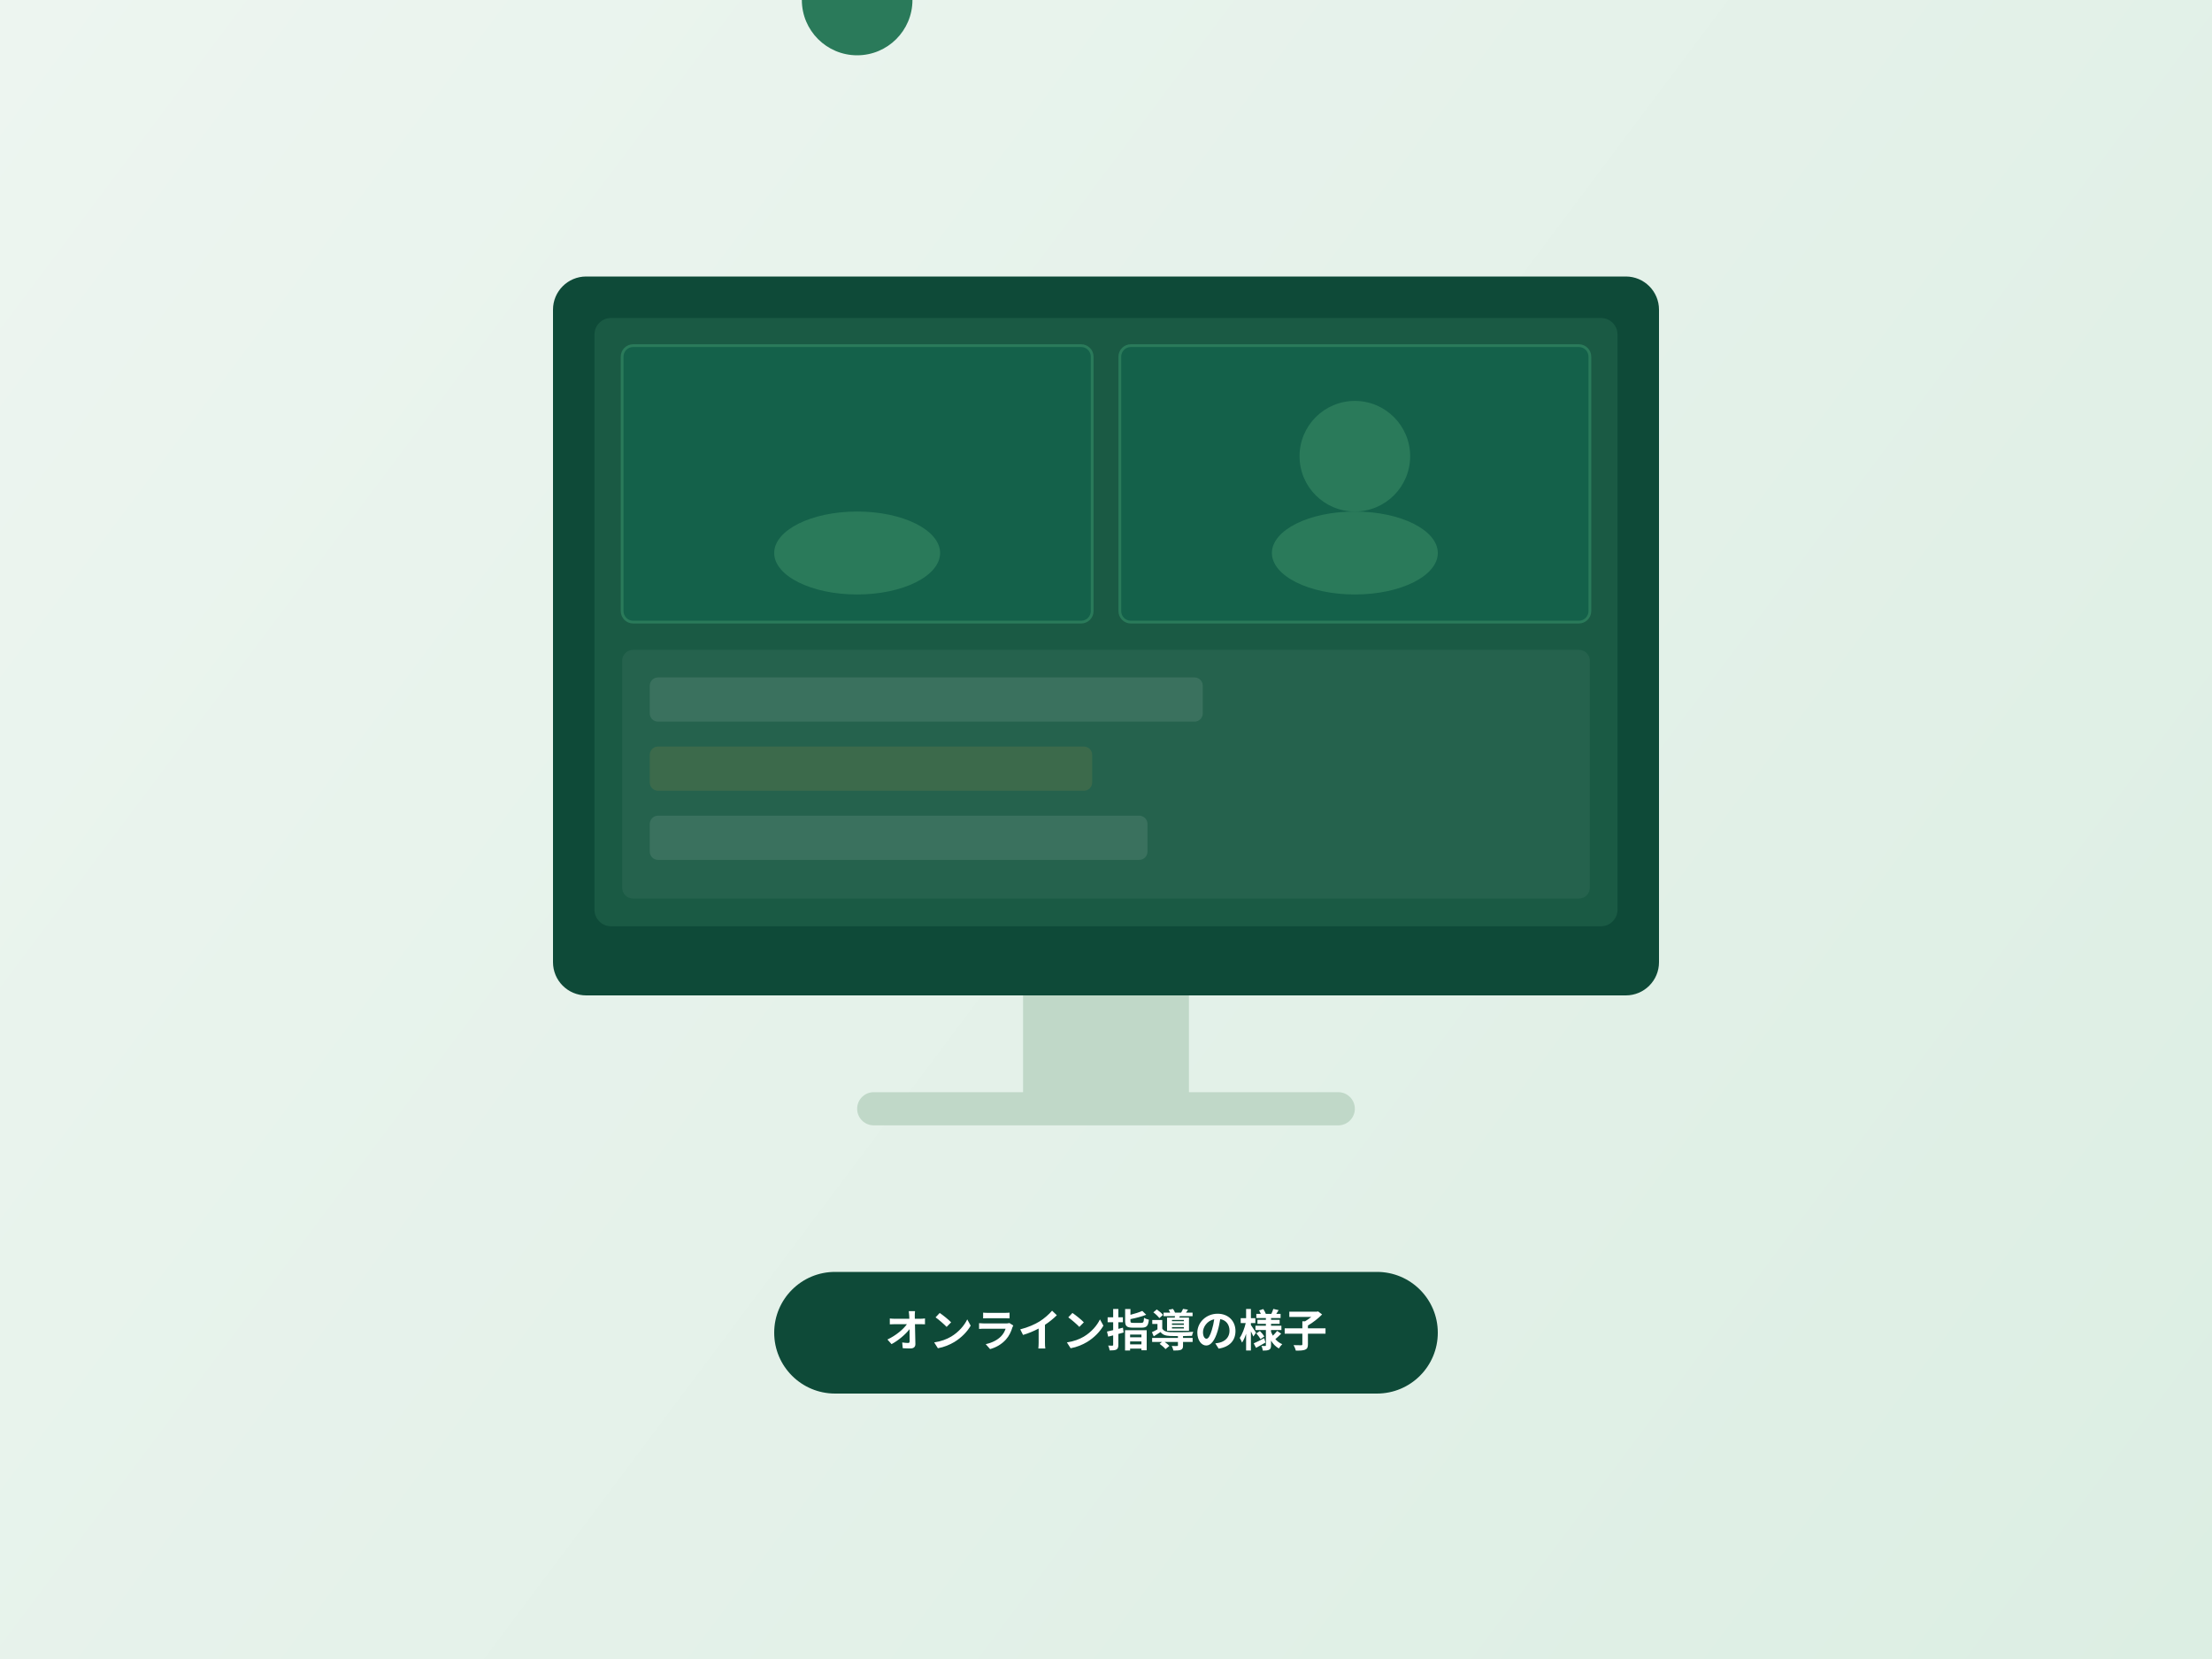
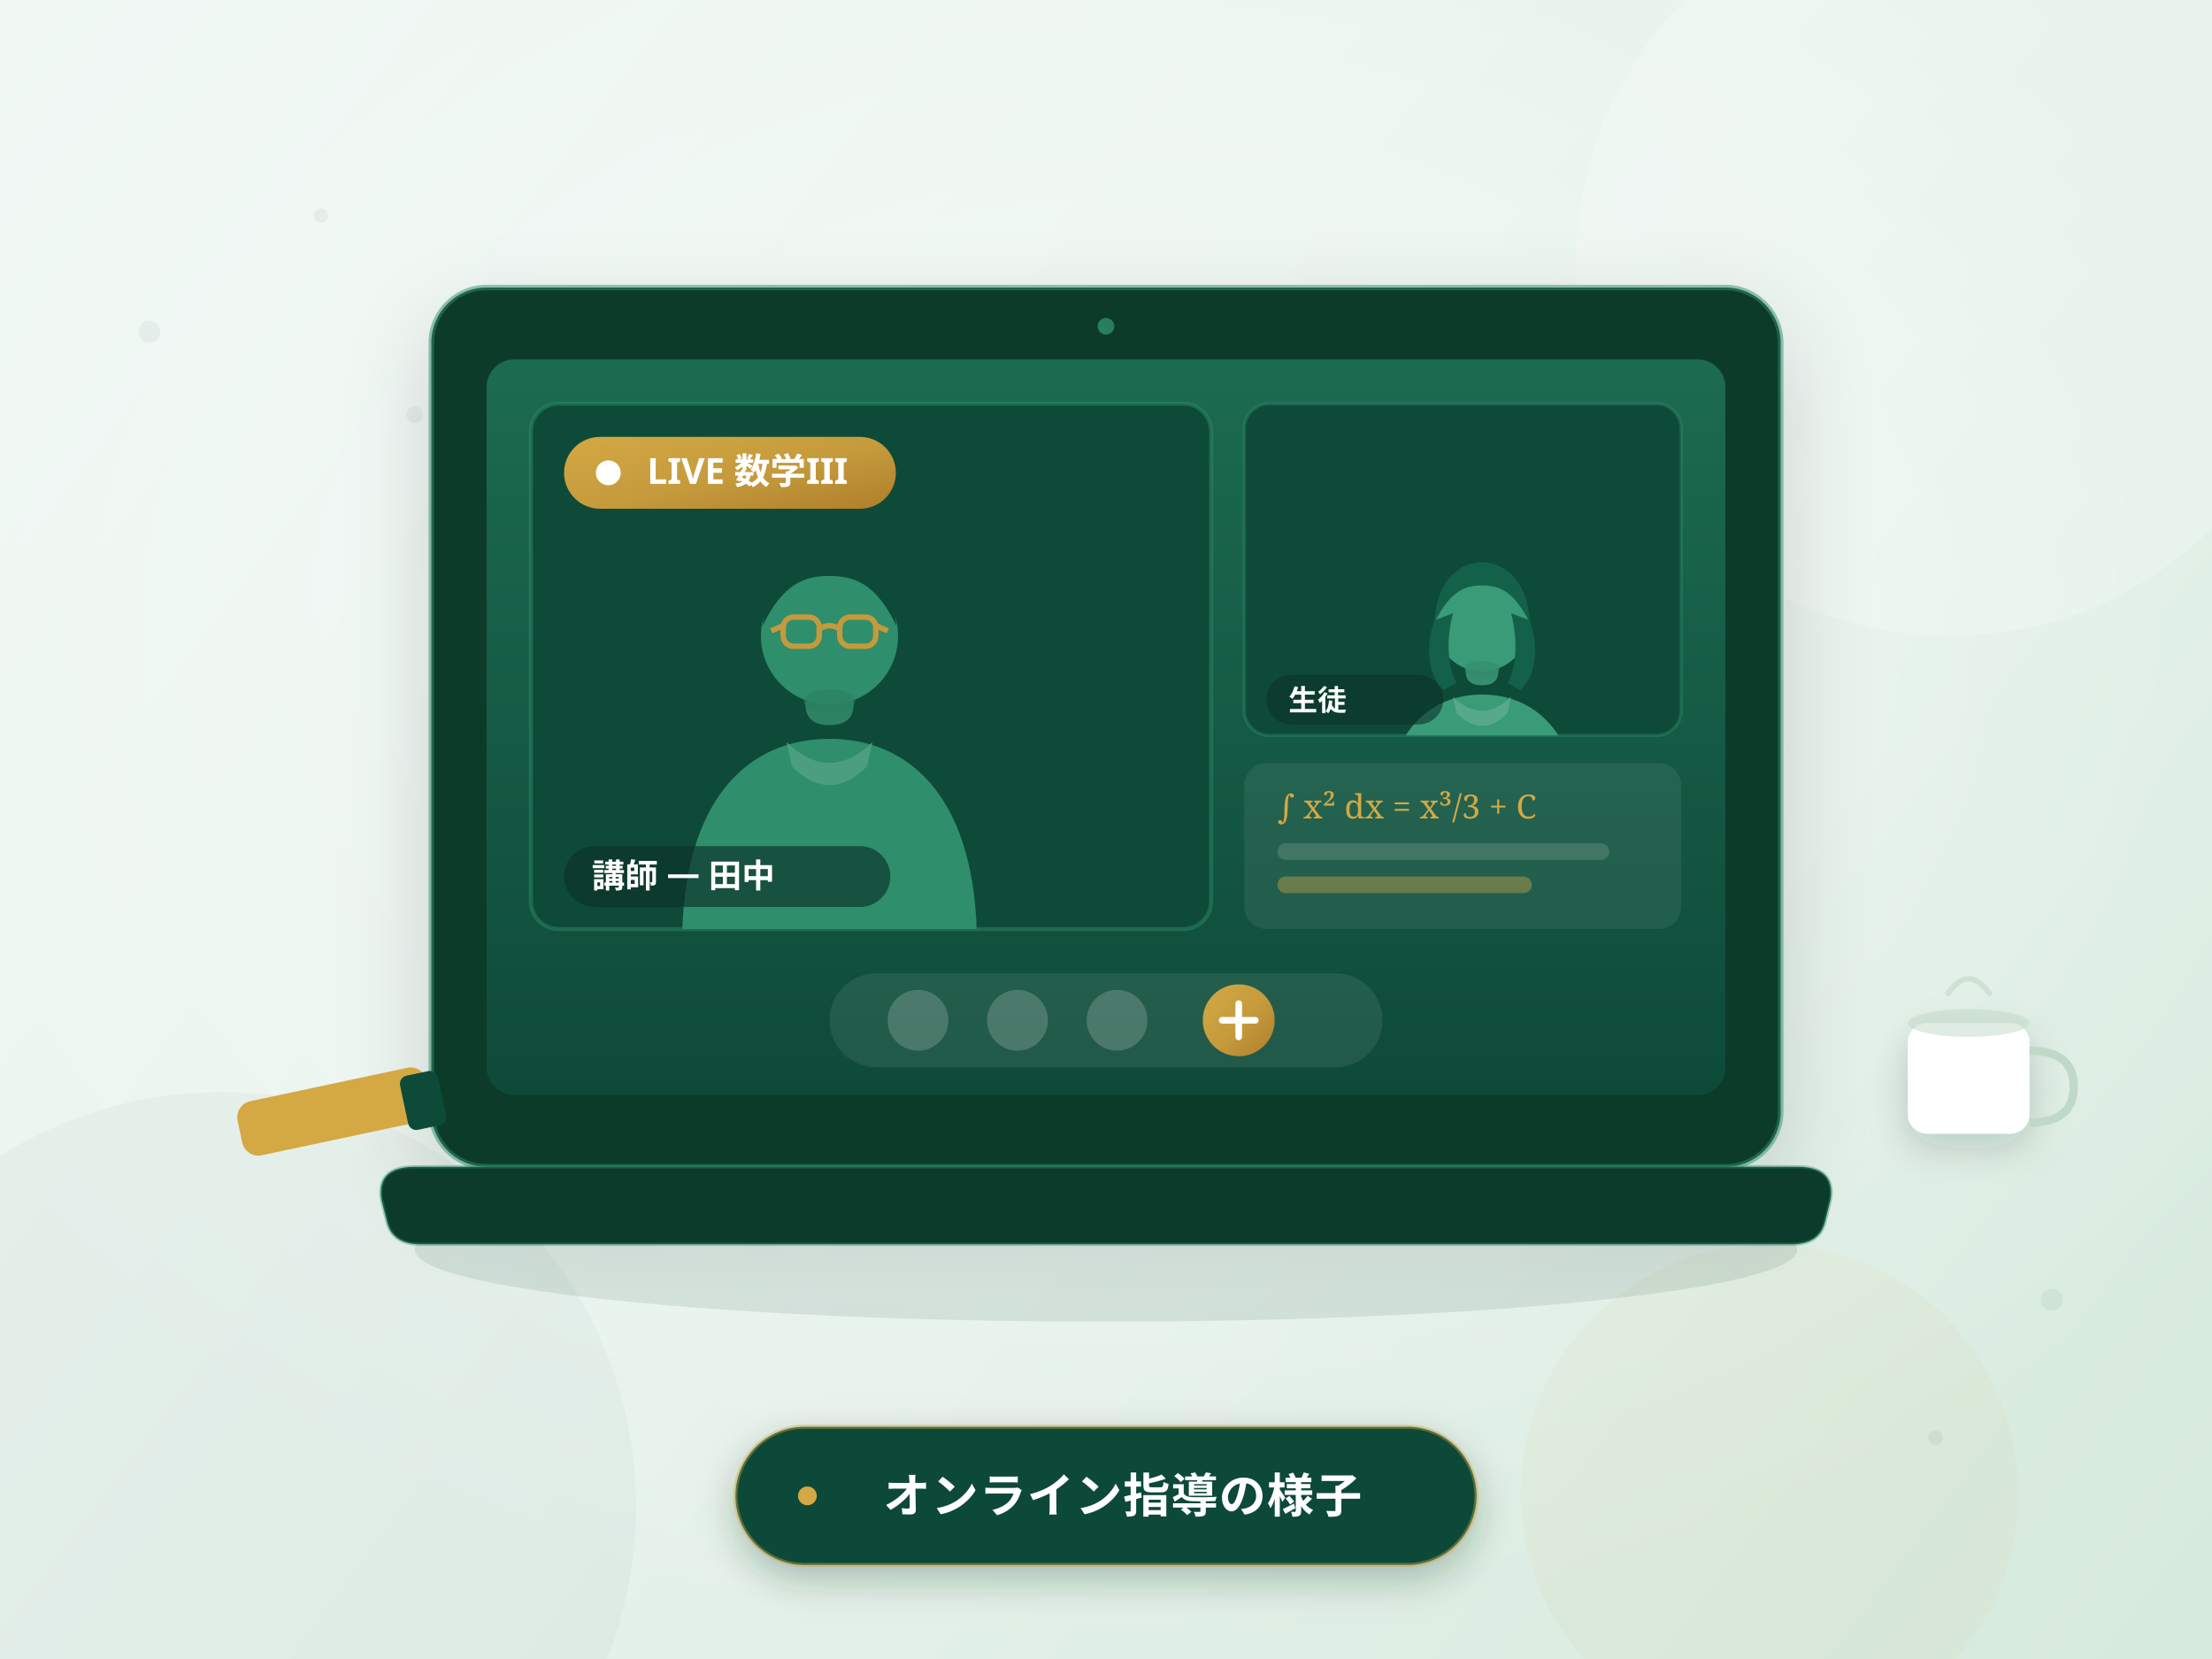
<svg xmlns="http://www.w3.org/2000/svg" viewBox="0 0 800 600" fill="none">
  <defs>
    <linearGradient id="bg1" x1="0" y1="0" x2="800" y2="600" gradientUnits="userSpaceOnUse">
-       <stop offset="0%" stop-color="#EDF5F0" />
-       <stop offset="100%" stop-color="#DCEEE3" />
+       <stop offset="0%" stop-color="#F1F8F4" />
+       <stop offset="55%" stop-color="#E4F1E9" />
+       <stop offset="100%" stop-color="#D6EADD" />
    </linearGradient>
+     <linearGradient id="gold1" x1="0" y1="0" x2="1" y2="1">
+       <stop offset="0%" stop-color="#D4A843" />
+       <stop offset="55%" stop-color="#C49A3C" />
+       <stop offset="100%" stop-color="#B07E2A" />
+     </linearGradient>
+     <linearGradient id="screen1" x1="0" y1="0" x2="0" y2="1">
+       <stop offset="0%" stop-color="#1c6b51" />
+       <stop offset="100%" stop-color="#0E4A38" />
+     </linearGradient>
+     <linearGradient id="paper1" x1="0" y1="0" x2="0" y2="1">
+       <stop offset="0%" stop-color="#ffffff" />
+       <stop offset="100%" stop-color="#F4F9F6" />
+     </linearGradient>
+     <radialGradient id="glow1" cx="50%" cy="38%" r="62%">
+       <stop offset="0%" stop-color="#ffffff" stop-opacity=".55" />
+       <stop offset="100%" stop-color="#ffffff" stop-opacity="0" />
+     </radialGradient>
+     <filter id="soft1" x="-40%" y="-40%" width="180%" height="180%">
+       <feDropShadow dx="0" dy="12" stdDeviation="16" flood-color="#0A3228" flood-opacity=".16" />
+     </filter>
+     <filter id="soft21" x="-50%" y="-50%" width="200%" height="200%">
+       <feDropShadow dx="0" dy="5" stdDeviation="7" flood-color="#0A3228" flood-opacity=".18" />
+     </filter>
+     <filter id="pillS" x="-30%" y="-60%" width="160%" height="260%">
+       <feDropShadow dx="0" dy="5" stdDeviation="7" flood-color="#0A3228" flood-opacity=".28" />
+     </filter>
  </defs>
  <rect width="800" height="600" fill="url(#bg1)" />
-   <rect x="200" y="100" width="400" height="260" rx="12" fill="#0E4A38" />
-   <rect x="215" y="115" width="370" height="220" rx="6" fill="#1a5a44" />
-   <rect x="225" y="125" width="170" height="100" rx="4" fill="#14614A" stroke="#2a7a5a" stroke-width="1" />
-   <circle cx="310" y="165" r="20" fill="#2a7a5a" />
-   <ellipse cx="310" cy="200" rx="30" ry="15" fill="#2a7a5a" />
-   <rect x="405" y="125" width="170" height="100" rx="4" fill="#14614A" stroke="#2a7a5a" stroke-width="1" />
-   <circle cx="490" cy="165" r="20" fill="#2a7a5a" />
-   <ellipse cx="490" cy="200" rx="30" ry="15" fill="#2a7a5a" />
-   <rect x="225" y="235" width="350" height="90" rx="4" fill="rgba(255,255,255,.05)" />
-   <rect x="235" y="245" width="200" height="16" rx="3" fill="rgba(255,255,255,.1)" />
-   <rect x="235" y="270" width="160" height="16" rx="3" fill="rgba(196,154,60,.15)" />
-   <rect x="235" y="295" width="180" height="16" rx="3" fill="rgba(255,255,255,.1)" />
-   <rect x="370" y="360" width="60" height="40" fill="#c0d8c8" />
-   <rect x="310" y="395" width="180" height="12" rx="6" fill="#c0d8c8" />
-   <rect x="280" y="460" width="240" height="44" rx="22" fill="#0E4A38" />
-   <text x="400" y="487" text-anchor="middle" fill="#fff" font-size="16" font-family="sans-serif" font-weight="600">オンライン指導の様子</text>
+   <rect width="800" height="600" fill="url(#glow1)" />
+   <g>
+     <circle cx="705" cy="95" r="135" fill="#ffffff" opacity=".22" />
+     <circle cx="80" cy="545" r="150" fill="#0E4A38" opacity=".035" />
+     <circle cx="640" cy="540" r="90" fill="#C49A3C" opacity=".05" />
+   </g>
+   <g fill="#0E4A38" opacity=".06">
+     <circle cx="54" cy="120" r="4" />
+     <circle cx="116" cy="78" r="2.6" />
+     <circle cx="150" cy="150" r="3" />
+     <circle cx="742" cy="470" r="4" />
+     <circle cx="700" cy="520" r="2.6" />
+   </g>
+   <ellipse cx="400" cy="452" rx="250" ry="26" fill="#0A3228" opacity=".10" />
+   <g filter="url(#soft1)">
+     <rect x="156" y="104" width="488" height="318" rx="20" fill="#0c3a2b" />
+   </g>
+   <rect x="156" y="104" width="488" height="318" rx="20" fill="none" stroke="#2f8e6c" stroke-opacity=".5" stroke-width="2" />
+   <circle cx="400" cy="118" r="3" fill="#2f8e6c" opacity=".8" />
+   <rect x="176" y="130" width="448" height="266" rx="10" fill="url(#screen1)" />
+   <rect x="192" y="146" width="246" height="190" rx="10" fill="#0E4A38" stroke="#2f8e6c" stroke-opacity=".45" stroke-width="1.5" />
+   <clipPath id="t1">
+     <rect x="192" y="146" width="246" height="190" rx="10" />
+   </clipPath>
+   <g clip-path="url(#t1)">
+     <g transform="translate(300,230) scale(0.62) rotate(0)">
+       <path d="M-86,180 C-86,96 -48,60 0,60 C48,60 86,96 86,180 Z" fill="#2f8e6c" />
+       <path d="M-25,62 Q0,86 25,62 L22,76 Q0,98 -22,76 Z" fill="#4c9e81" />
+       <path d="M-14,24 h28 v16 q0,12 -14,12 q-14,0 -14,-12 z" fill="#2b8363" />
+       <circle cx="0" cy="0" r="40" fill="#2f8e6c" />
+       <ellipse cx="0" cy="38" rx="15" ry="7" fill="#297d5f" opacity=".5" />
+       <path d="M-39,-6 C-37,-41 -15,-52 0,-52 C15,-52 37,-41 39,-6 C27,-31 14,-35 0,-35 C-14,-35 -27,-31 -39,-6 Z" fill="#0E4A38" />
+       <g stroke="#C49A3C" stroke-width="3.2" fill="none" stroke-linejoin="round">
+         <rect x="-27" y="-11" width="21" height="17" rx="6" />
+         <rect x="6" y="-11" width="21" height="17" rx="6" />
+         <path d="M-6,-4 q6,-4 12,0" />
+         <path d="M-27,-6 l-7,3" />
+         <path d="M27,-6 l7,3" />
+       </g>
+     </g>
+   </g>
+   <rect x="204" y="158" width="120" height="26" rx="13" fill="url(#gold1)" />
+   <circle cx="220" cy="171" r="4.5" fill="#fff" />
+   <text x="234" y="175" fill="#fff" font-size="13" font-family="sans-serif" font-weight="700">LIVE 数学III</text>
+   <rect x="204" y="306" width="118" height="22" rx="11" fill="#0A3228" opacity=".66" />
+   <text x="214" y="321" fill="#fff" font-size="12" font-family="sans-serif" font-weight="600">講師 — 田中</text>
+   <rect x="450" y="146" width="158" height="120" rx="9" fill="#0E4A38" stroke="#2f8e6c" stroke-opacity=".4" stroke-width="1.2" />
+   <clipPath id="s1">
+     <rect x="450" y="146" width="158" height="120" rx="9" />
+   </clipPath>
+   <g clip-path="url(#s1)">
+     <g transform="translate(536,226) scale(0.42) rotate(0)">
+       <path d="M-86,180 C-86,96 -48,60 0,60 C48,60 86,96 86,180 Z" fill="#3a9b78" />
+       <path d="M-25,62 Q0,86 25,62 L22,76 Q0,98 -22,76 Z" fill="#56a98b" />
+       <path d="M-14,24 h28 v16 q0,12 -14,12 q-14,0 -14,-12 z" fill="#358f6e" />
+       <circle cx="0" cy="0" r="40" fill="#3a9b78" />
+       <ellipse cx="0" cy="38" rx="15" ry="7" fill="#33886a" opacity=".5" />
+       <path d="M-41,-4 C-50,22 -45,46 -33,56 L-22,50 C-31,34 -30,8 -25,-10 Z" fill="#14614A" />
+       <path d="M41,-4 C50,22 45,46 33,56 L22,50 C31,34 30,8 25,-10 Z" fill="#14614A" />
+       <path d="M-41,-2 C-39,-42 -16,-54 0,-54 C16,-54 39,-42 41,-2 C27,-30 14,-34 0,-34 C-14,-34 -27,-30 -41,-2 Z" fill="#14614A" />
+     </g>
+   </g>
+   <rect x="458" y="244" width="64" height="18" rx="9" fill="#0A3228" opacity=".6" />
+   <text x="466" y="257" fill="#fff" font-size="10.5" font-family="sans-serif" font-weight="600">生徒</text>
+   <rect x="450" y="276" width="158" height="60" rx="8" fill="#ffffff" opacity=".07" />
+   <text x="462" y="296" fill="#D4A843" font-size="12" font-family="serif">∫ x² dx = x³/3 + C</text>
+   <rect x="462" y="305" width="120" height="6" rx="3" fill="#ffffff" opacity=".14" />
+   <rect x="462" y="317" width="92" height="6" rx="3" fill="#D4A843" opacity=".4" />
+   <rect x="300" y="352" width="200" height="34" rx="17" fill="#ffffff" opacity=".08" />
+   <circle cx="332" cy="369" r="11" fill="#ffffff" opacity=".18" />
+   <circle cx="368" cy="369" r="11" fill="#ffffff" opacity=".18" />
+   <circle cx="404" cy="369" r="11" fill="#ffffff" opacity=".18" />
+   <circle cx="448" cy="369" r="13" fill="url(#gold1)" />
+   <path d="M442,369 h12 M448,363 v12" stroke="#fff" stroke-width="2.4" stroke-linecap="round" />
+   <path d="M150,422 h500 q14,0 12,12 l-2,8 q-2,8 -12,8 H152 q-10,0 -12,-8 l-2,-8 q-2,-12 12,-12 Z" fill="#0c3a2b" stroke="#2f8e6c" stroke-opacity=".4" stroke-width="1.2" />
+   <g filter="url(#soft21)">
+     <rect x="690" y="370" width="44" height="40" rx="7" fill="#fff" />
+   </g>
+   <path d="M734,380 q16,0 16,13 q0,13 -16,13" stroke="#c0d8c8" stroke-width="3" fill="none" />
+   <ellipse cx="712" cy="370" rx="22" ry="5" fill="#c0d8c8" opacity=".5" />
+   <path d="M704 360 q8,-12 16,0" stroke="#c0d8c8" stroke-width="2" fill="none" opacity=".6" />
+   <rect x="86" y="392" width="70" height="20" rx="6" fill="#D4A843" transform="rotate(-12 121 402)" />
+   <rect x="146" y="388" width="14" height="20" rx="3" fill="#0E4A38" transform="rotate(-12 153 398)" />
+   <g filter="url(#pillS)">
+     <rect x="266" y="516" width="268" height="50" rx="25" fill="#0E4A38" />
+   </g>
+   <rect x="266" y="516" width="268" height="50" rx="25" fill="none" stroke="#D4A843" stroke-opacity=".4" stroke-width="1.5" />
+   <circle cx="292" cy="541" r="3.4" fill="#D4A843" />
+   <text x="406" y="547" text-anchor="middle" fill="#fff" font-size="17" font-family="sans-serif" font-weight="700" letter-spacing=".02em">オンライン指導の様子</text>
</svg>
